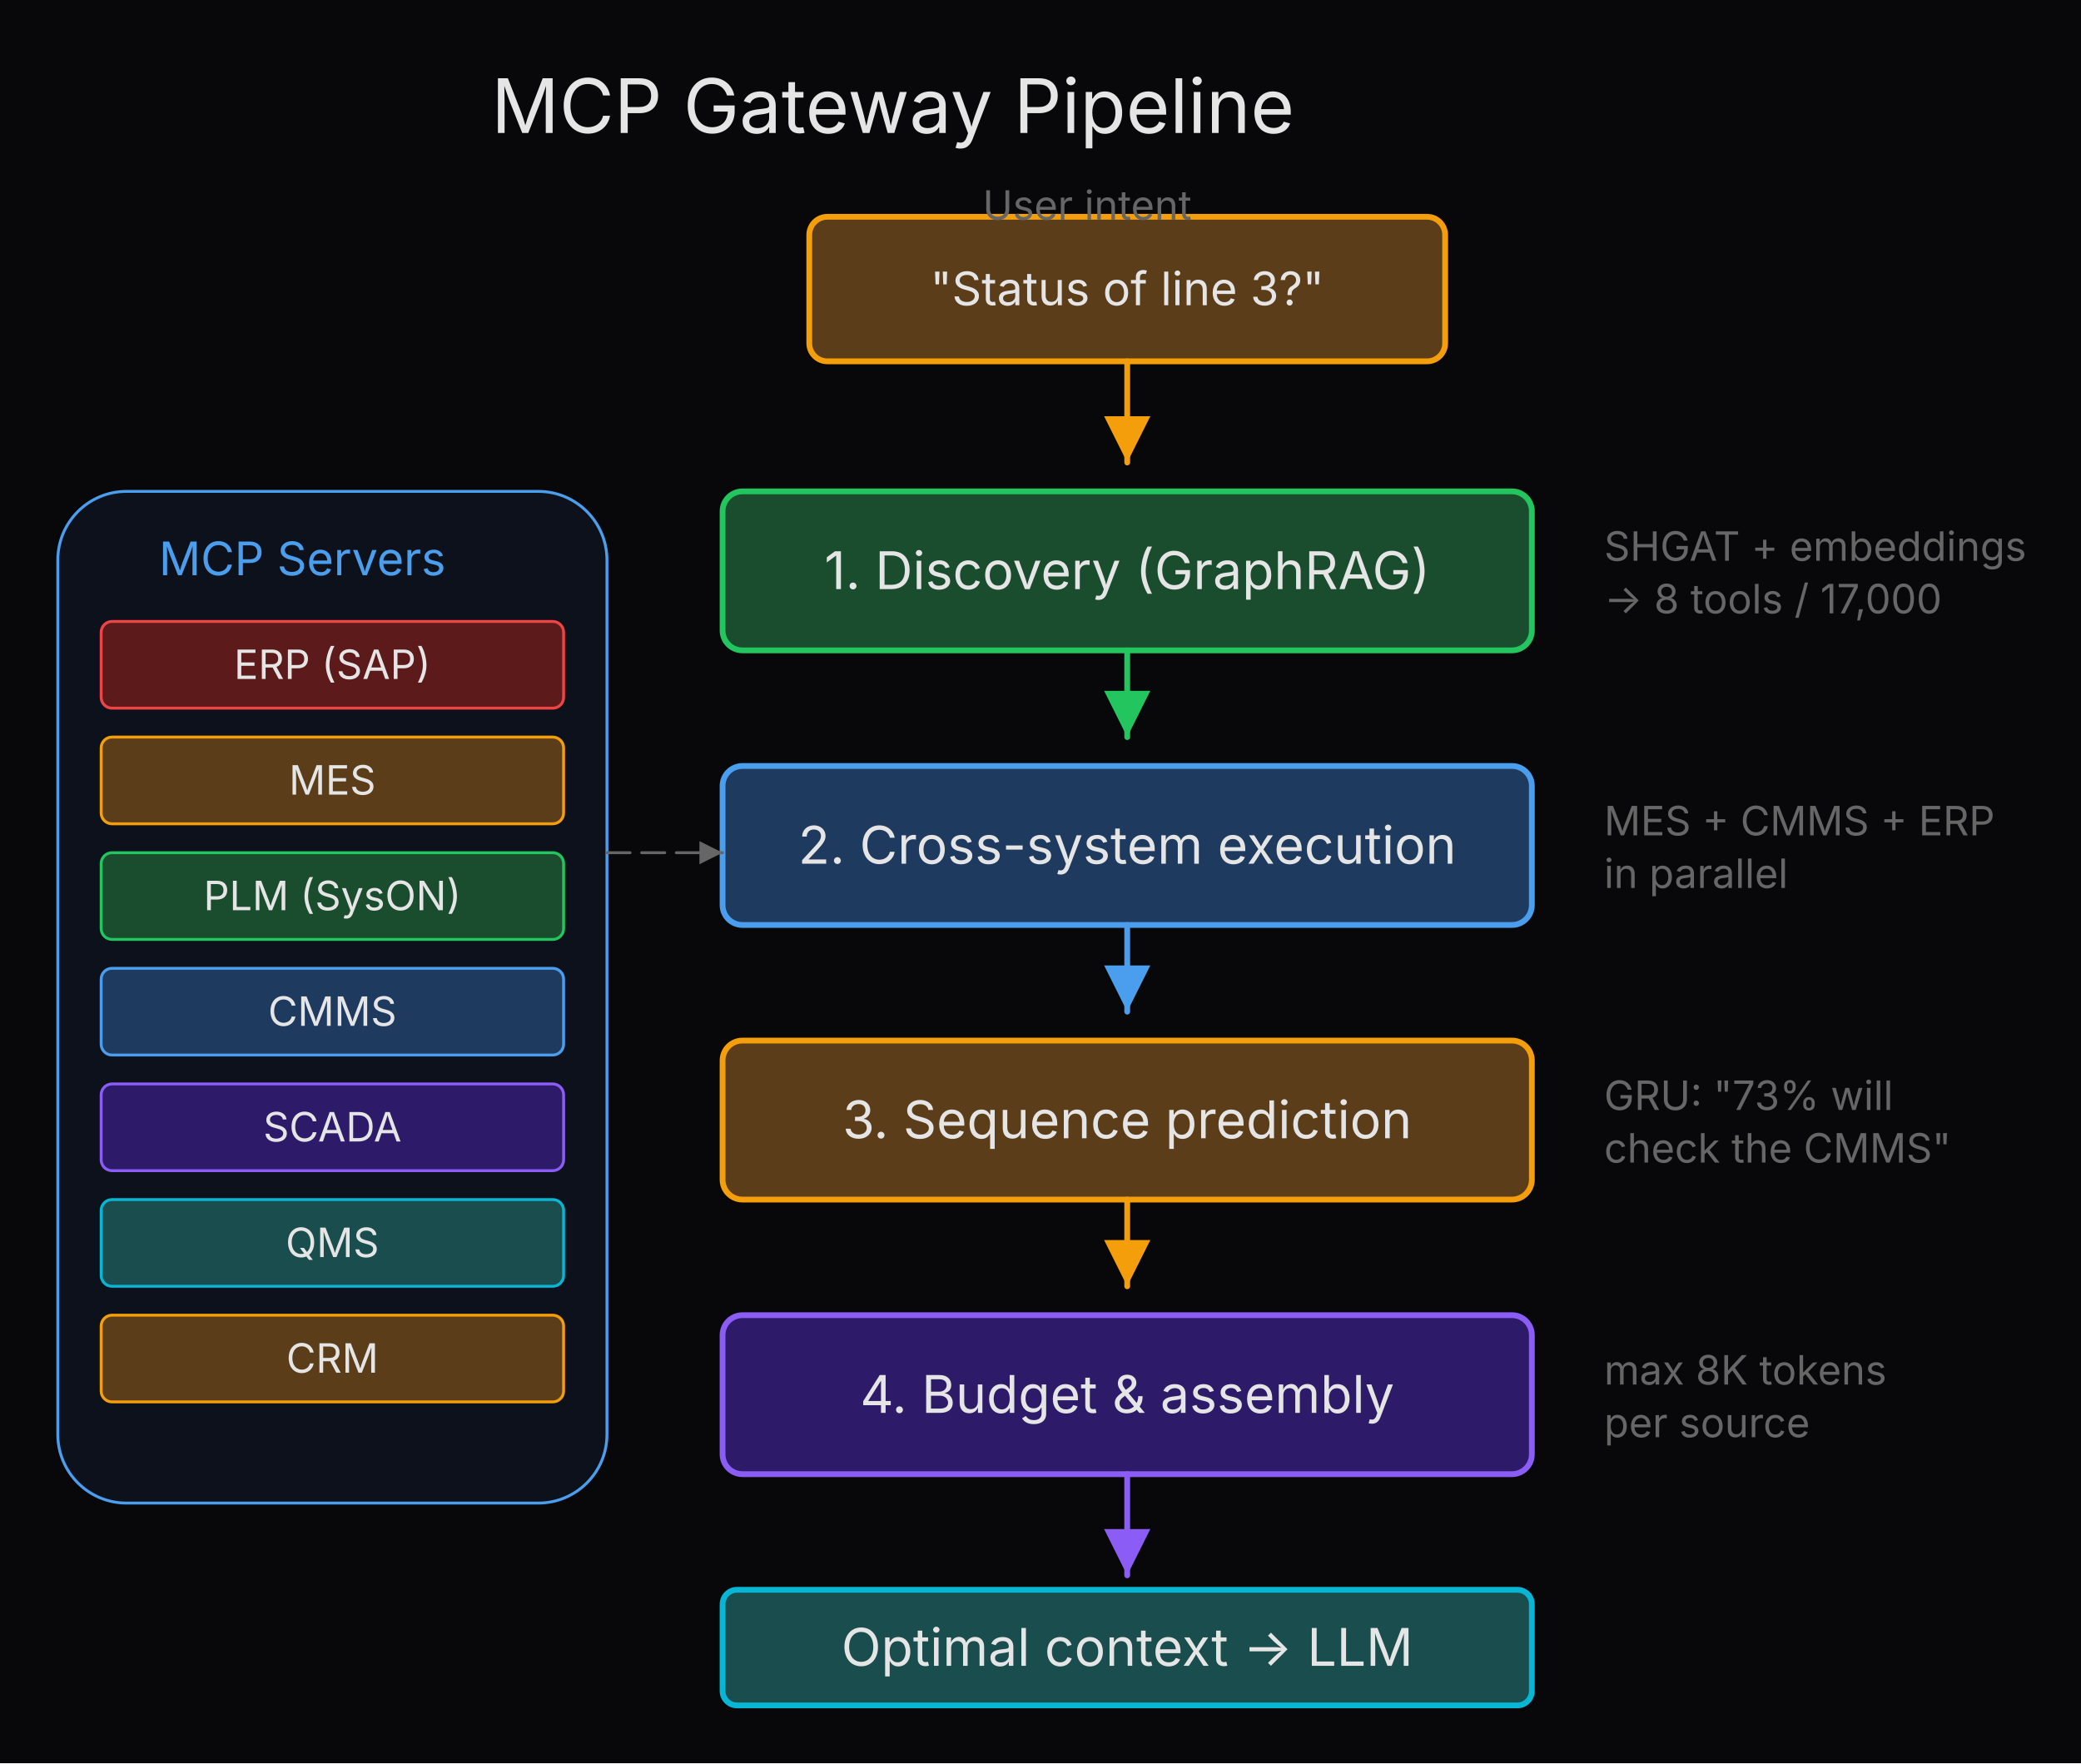
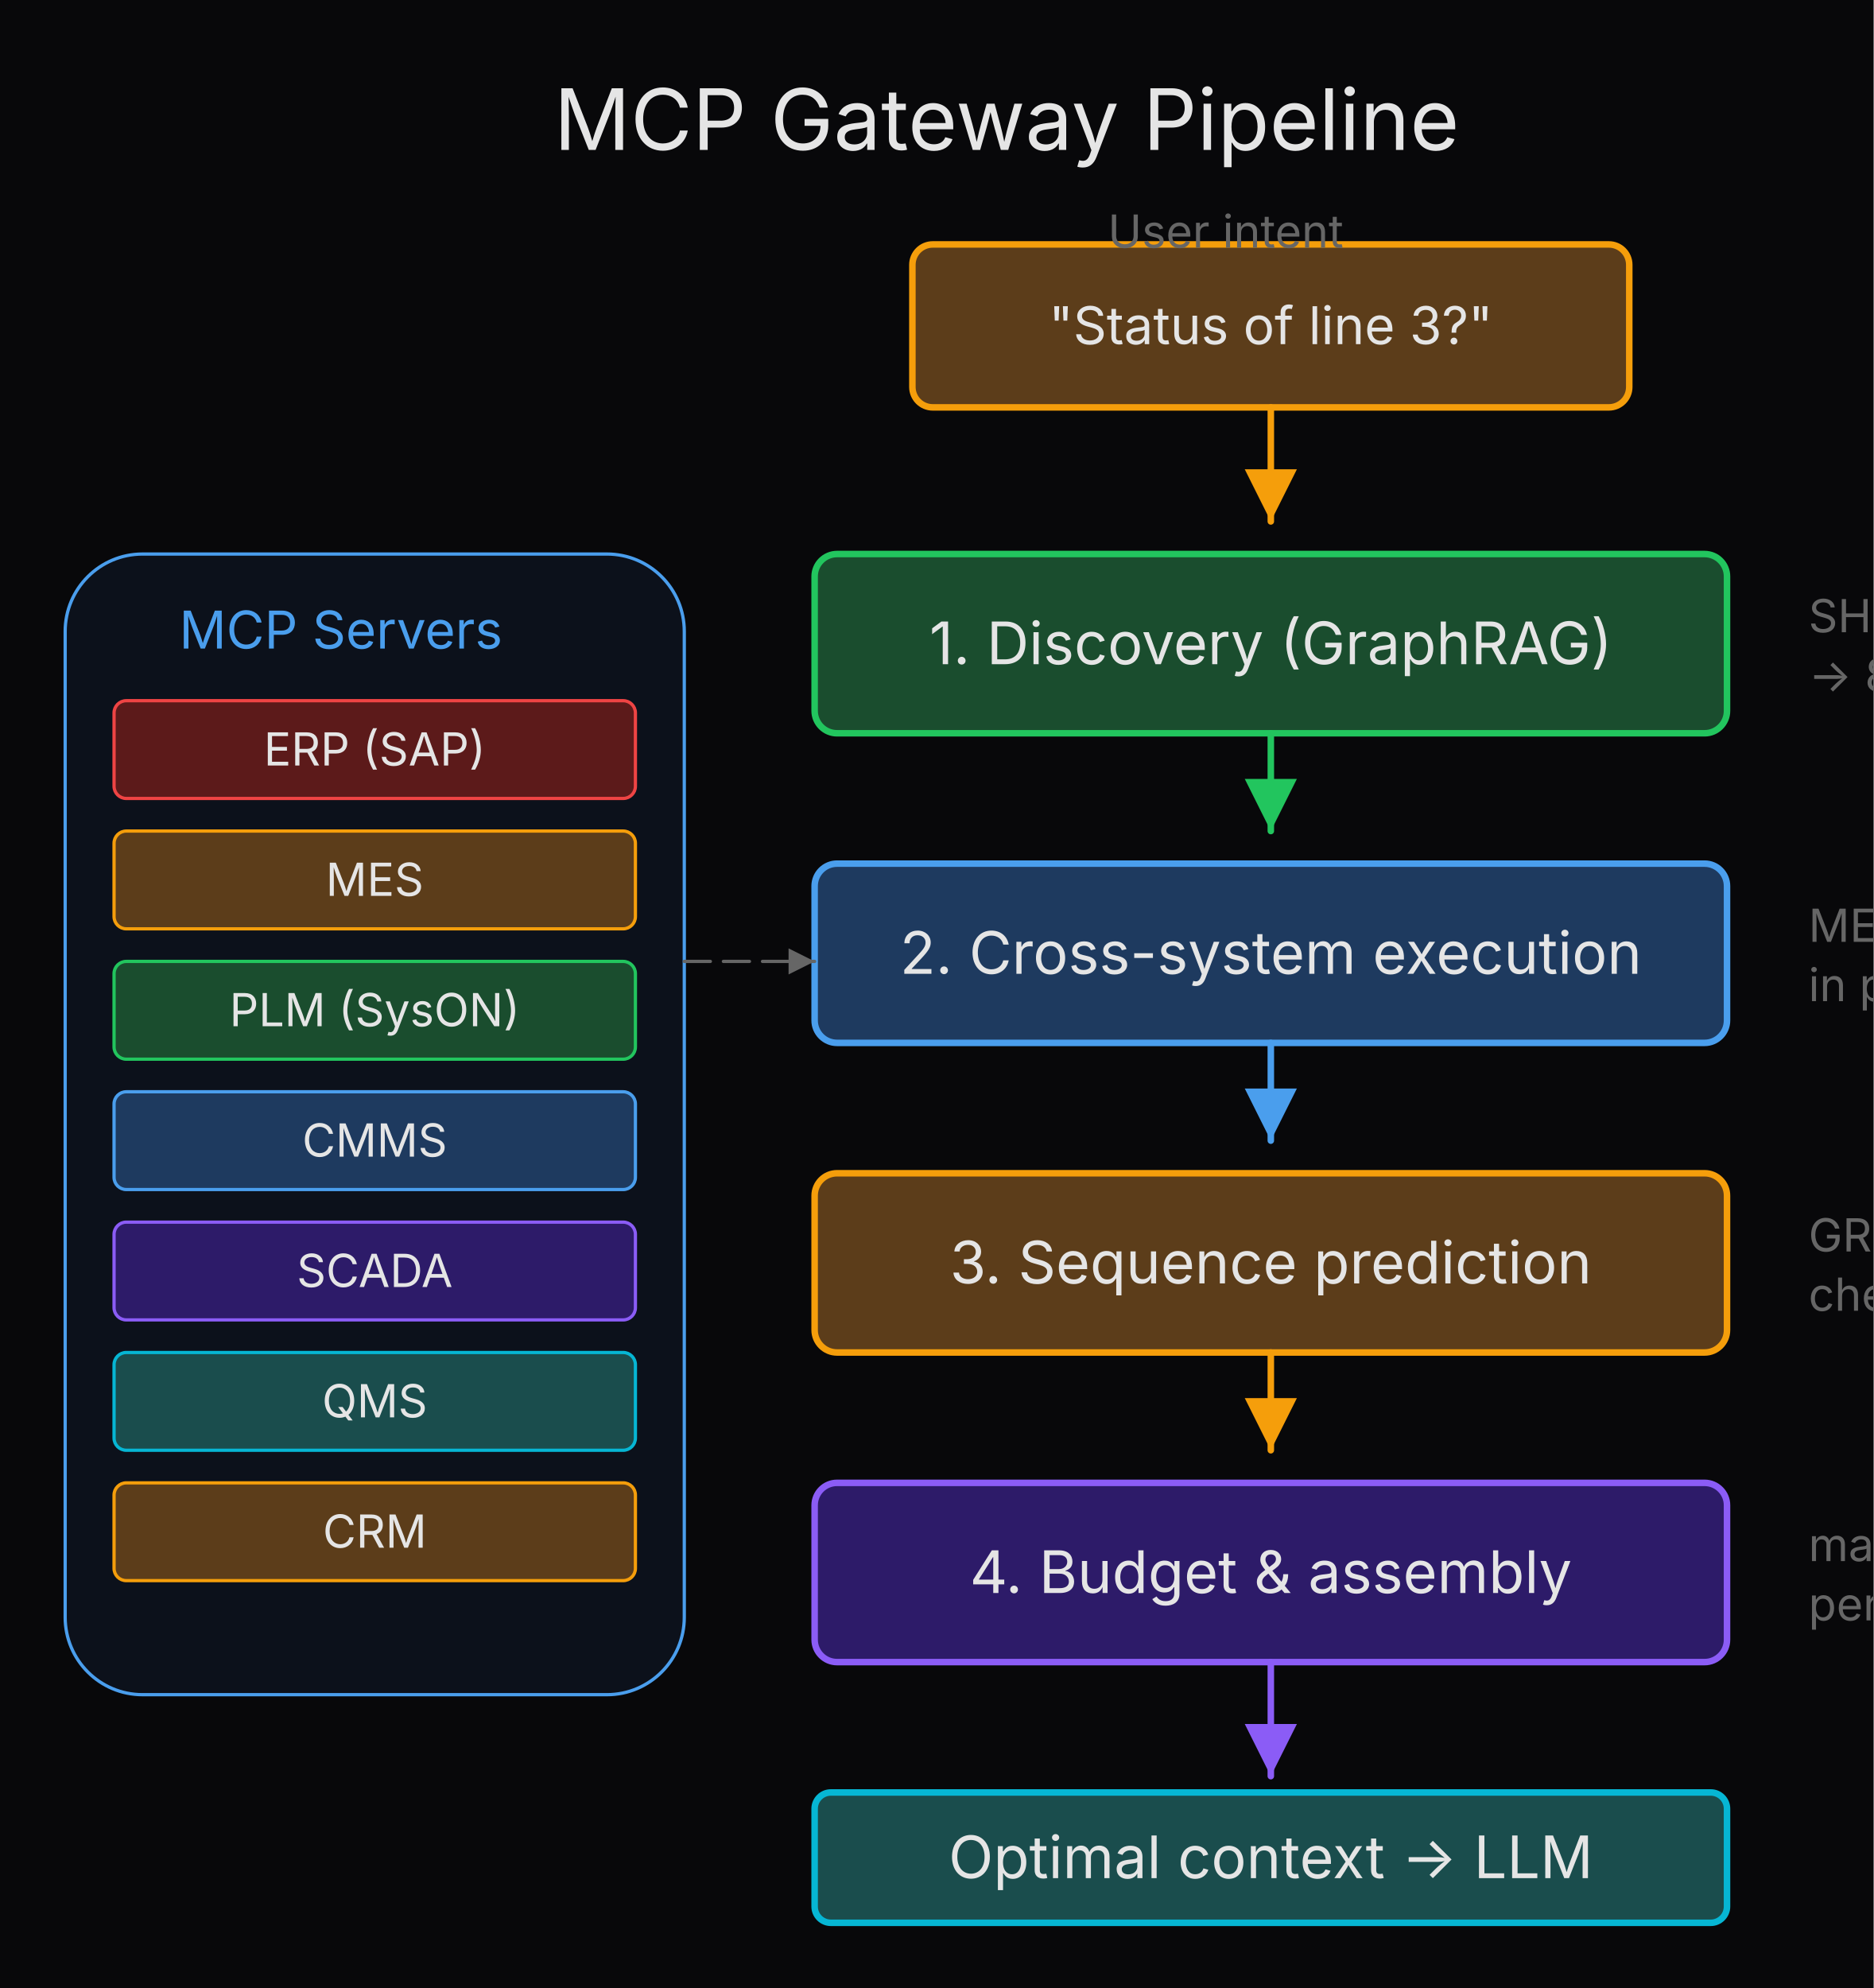
- <svg xmlns="http://www.w3.org/2000/svg" viewBox="0 0 720 610" width="720" height="610">
+ <svg xmlns="http://www.w3.org/2000/svg" viewBox="0 0 575 610" width="575" height="610">
  <defs>
    <marker id="ah-f59e0b" viewBox="0 0 10 10" refX="10" refY="5" markerWidth="8" markerHeight="8" orient="auto-start-reverse">
      <path d="M0,0 L10,5 L0,10 Z" fill="#f59e0b" />
    </marker>
    <marker id="ah-22c55e" viewBox="0 0 10 10" refX="10" refY="5" markerWidth="8" markerHeight="8" orient="auto-start-reverse">
      <path d="M0,0 L10,5 L0,10 Z" fill="#22c55e" />
    </marker>
    <marker id="ah-4a9eed" viewBox="0 0 10 10" refX="10" refY="5" markerWidth="8" markerHeight="8" orient="auto-start-reverse">
      <path d="M0,0 L10,5 L0,10 Z" fill="#4a9eed" />
    </marker>
    <marker id="ah-8b5cf6" viewBox="0 0 10 10" refX="10" refY="5" markerWidth="8" markerHeight="8" orient="auto-start-reverse">
      <path d="M0,0 L10,5 L0,10 Z" fill="#8b5cf6" />
    </marker>
    <marker id="ah-666666" viewBox="0 0 10 10" refX="10" refY="5" markerWidth="8" markerHeight="8" orient="auto-start-reverse">
      <path d="M0,0 L10,5 L0,10 Z" fill="#666666" />
    </marker>
  </defs>
-   <rect x="0" y="0" width="720" height="610" fill="#08080a" />
+   <rect x="0" y="0" width="575" height="610" fill="#08080a" />
  <text x="170" y="46" font-family="&quot;Inter&quot;, &quot;Segoe UI&quot;, system-ui, -apple-system, sans-serif" font-size="26" fill="#e5e5e5" text-anchor="start">MCP Gateway Pipeline</text>
  <rect x="280" y="75" width="220" height="50" rx="6.25" fill="#5c3d1a" stroke="#f59e0b" stroke-width="2" />
  <text x="390" y="105.6" font-family="&quot;Inter&quot;, &quot;Segoe UI&quot;, system-ui, -apple-system, sans-serif" font-size="16" fill="#e5e5e5" text-anchor="middle">"Status of line 3?"</text>
  <text x="340" y="76" font-family="&quot;Inter&quot;, &quot;Segoe UI&quot;, system-ui, -apple-system, sans-serif" font-size="14" fill="#666666" text-anchor="start">User intent</text>
  <path d="M390 125 L390 160" fill="none" stroke="#f59e0b" stroke-width="2" stroke-linejoin="round" stroke-linecap="round" marker-end="url(#ah-f59e0b)" />
  <rect x="250" y="170" width="280" height="55" rx="6.88" fill="#1a4d2e" stroke="#22c55e" stroke-width="2" />
  <text x="390" y="203.8" font-family="&quot;Inter&quot;, &quot;Segoe UI&quot;, system-ui, -apple-system, sans-serif" font-size="18" fill="#e5e5e5" text-anchor="middle">1. Discovery (GraphRAG)</text>
  <text font-family="&quot;Inter&quot;, &quot;Segoe UI&quot;, system-ui, -apple-system, sans-serif" font-size="14" fill="#666666" text-anchor="start" y="194">
    <tspan x="555">SHGAT + embeddings</tspan>
    <tspan x="555" dy="18.2">→ 8 tools / 17,000</tspan>
  </text>
  <path d="M390 225 L390 255" fill="none" stroke="#22c55e" stroke-width="2" stroke-linejoin="round" stroke-linecap="round" marker-end="url(#ah-22c55e)" />
  <rect x="250" y="265" width="280" height="55" rx="6.88" fill="#1e3a5f" stroke="#4a9eed" stroke-width="2" />
  <text x="390" y="298.8" font-family="&quot;Inter&quot;, &quot;Segoe UI&quot;, system-ui, -apple-system, sans-serif" font-size="18" fill="#e5e5e5" text-anchor="middle">2. Cross-system execution</text>
  <text font-family="&quot;Inter&quot;, &quot;Segoe UI&quot;, system-ui, -apple-system, sans-serif" font-size="14" fill="#666666" text-anchor="start" y="289">
    <tspan x="555">MES + CMMS + ERP</tspan>
    <tspan x="555" dy="18.2">in parallel</tspan>
  </text>
  <path d="M390 320 L390 350" fill="none" stroke="#4a9eed" stroke-width="2" stroke-linejoin="round" stroke-linecap="round" marker-end="url(#ah-4a9eed)" />
  <rect x="250" y="360" width="280" height="55" rx="6.88" fill="#5c3d1a" stroke="#f59e0b" stroke-width="2" />
  <text x="390" y="393.8" font-family="&quot;Inter&quot;, &quot;Segoe UI&quot;, system-ui, -apple-system, sans-serif" font-size="18" fill="#e5e5e5" text-anchor="middle">3. Sequence prediction</text>
  <text font-family="&quot;Inter&quot;, &quot;Segoe UI&quot;, system-ui, -apple-system, sans-serif" font-size="14" fill="#666666" text-anchor="start" y="384">
    <tspan x="555">GRU: "73% will</tspan>
    <tspan x="555" dy="18.2">check the CMMS"</tspan>
  </text>
  <path d="M390 415 L390 445" fill="none" stroke="#f59e0b" stroke-width="2" stroke-linejoin="round" stroke-linecap="round" marker-end="url(#ah-f59e0b)" />
  <rect x="250" y="455" width="280" height="55" rx="6.88" fill="#2d1b69" stroke="#8b5cf6" stroke-width="2" />
  <text x="390" y="488.8" font-family="&quot;Inter&quot;, &quot;Segoe UI&quot;, system-ui, -apple-system, sans-serif" font-size="18" fill="#e5e5e5" text-anchor="middle">4. Budget &amp; assembly</text>
  <text font-family="&quot;Inter&quot;, &quot;Segoe UI&quot;, system-ui, -apple-system, sans-serif" font-size="14" fill="#666666" text-anchor="start" y="479">
    <tspan x="555">max 8K tokens</tspan>
    <tspan x="555" dy="18.2">per source</tspan>
  </text>
  <path d="M390 510 L390 545" fill="none" stroke="#8b5cf6" stroke-width="2" stroke-linejoin="round" stroke-linecap="round" marker-end="url(#ah-8b5cf6)" />
  <rect x="250" y="550" width="280" height="40" rx="5" fill="#1a4d4d" stroke="#06b6d4" stroke-width="2" />
  <text x="390" y="576.3" font-family="&quot;Inter&quot;, &quot;Segoe UI&quot;, system-ui, -apple-system, sans-serif" font-size="18" fill="#e5e5e5" text-anchor="middle">Optimal context → LLM</text>
  <rect x="20" y="170" width="190" height="350" rx="23.75" fill="rgba(30,58,95,0.2)" stroke="#4a9eed" stroke-width="1" />
  <text x="55" y="199" font-family="&quot;Inter&quot;, &quot;Segoe UI&quot;, system-ui, -apple-system, sans-serif" font-size="16" fill="#4a9eed" text-anchor="start">MCP Servers</text>
  <rect x="35" y="215" width="160" height="30" rx="3.75" fill="#5c1a1a" stroke="#ef4444" stroke-width="1" />
  <text x="115" y="234.9" font-family="&quot;Inter&quot;, &quot;Segoe UI&quot;, system-ui, -apple-system, sans-serif" font-size="14" fill="#e5e5e5" text-anchor="middle">ERP (SAP)</text>
  <rect x="35" y="255" width="160" height="30" rx="3.75" fill="#5c3d1a" stroke="#f59e0b" stroke-width="1" />
  <text x="115" y="274.9" font-family="&quot;Inter&quot;, &quot;Segoe UI&quot;, system-ui, -apple-system, sans-serif" font-size="14" fill="#e5e5e5" text-anchor="middle">MES</text>
  <rect x="35" y="295" width="160" height="30" rx="3.75" fill="#1a4d2e" stroke="#22c55e" stroke-width="1" />
  <text x="115" y="314.9" font-family="&quot;Inter&quot;, &quot;Segoe UI&quot;, system-ui, -apple-system, sans-serif" font-size="14" fill="#e5e5e5" text-anchor="middle">PLM (SysON)</text>
  <rect x="35" y="335" width="160" height="30" rx="3.75" fill="#1e3a5f" stroke="#4a9eed" stroke-width="1" />
  <text x="115" y="354.9" font-family="&quot;Inter&quot;, &quot;Segoe UI&quot;, system-ui, -apple-system, sans-serif" font-size="14" fill="#e5e5e5" text-anchor="middle">CMMS</text>
  <rect x="35" y="375" width="160" height="30" rx="3.75" fill="#2d1b69" stroke="#8b5cf6" stroke-width="1" />
  <text x="115" y="394.9" font-family="&quot;Inter&quot;, &quot;Segoe UI&quot;, system-ui, -apple-system, sans-serif" font-size="14" fill="#e5e5e5" text-anchor="middle">SCADA</text>
  <rect x="35" y="415" width="160" height="30" rx="3.75" fill="#1a4d4d" stroke="#06b6d4" stroke-width="1" />
  <text x="115" y="434.9" font-family="&quot;Inter&quot;, &quot;Segoe UI&quot;, system-ui, -apple-system, sans-serif" font-size="14" fill="#e5e5e5" text-anchor="middle">QMS</text>
  <rect x="35" y="455" width="160" height="30" rx="3.75" fill="#5c3d1a" stroke="#f59e0b" stroke-width="1" />
  <text x="115" y="474.9" font-family="&quot;Inter&quot;, &quot;Segoe UI&quot;, system-ui, -apple-system, sans-serif" font-size="14" fill="#e5e5e5" text-anchor="middle">CRM</text>
  <path d="M210 295 L250 295" fill="none" stroke="#666666" stroke-width="1" stroke-dasharray="8 4" stroke-linejoin="round" stroke-linecap="round" marker-end="url(#ah-666666)" />
</svg>
